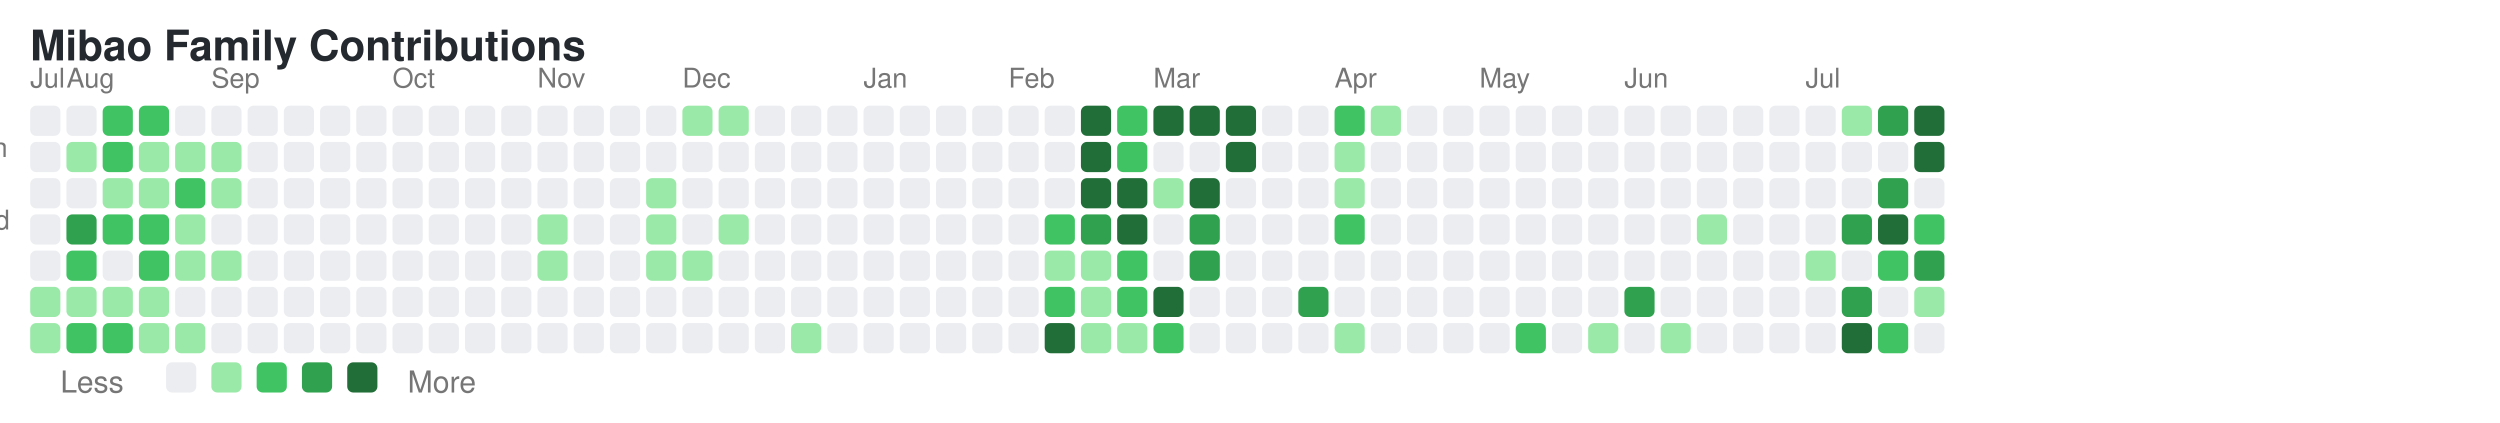
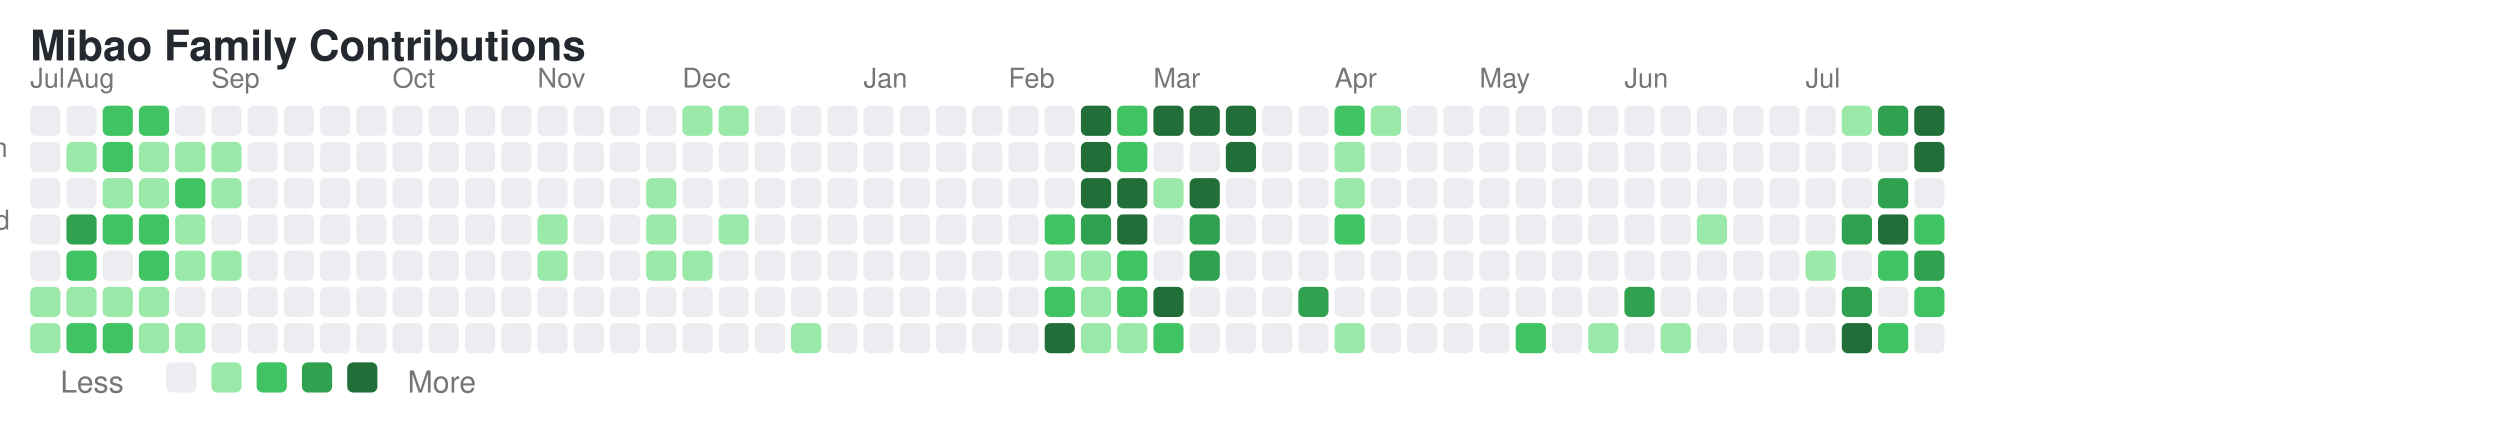
<svg xmlns="http://www.w3.org/2000/svg" width="828" height="140">
  <text x="10" y="20" font-family="-apple-system, BlinkMacSystemFont, Segoe UI, Helvetica, Arial, sans-serif" font-size="14" font-weight="600" fill="#24292f">Mibao Family Contributions</text>
  <g transform="translate(10, 35)">
    <text x="0" y="-6" font-family="-apple-system, BlinkMacSystemFont, Segoe UI, Helvetica, Arial, sans-serif" font-size="9" fill="#767676">Jul</text>
    <text x="12" y="-6" font-family="-apple-system, BlinkMacSystemFont, Segoe UI, Helvetica, Arial, sans-serif" font-size="9" fill="#767676">Aug</text>
    <text x="60" y="-6" font-family="-apple-system, BlinkMacSystemFont, Segoe UI, Helvetica, Arial, sans-serif" font-size="9" fill="#767676">Sep</text>
    <text x="120" y="-6" font-family="-apple-system, BlinkMacSystemFont, Segoe UI, Helvetica, Arial, sans-serif" font-size="9" fill="#767676">Oct</text>
    <text x="168" y="-6" font-family="-apple-system, BlinkMacSystemFont, Segoe UI, Helvetica, Arial, sans-serif" font-size="9" fill="#767676">Nov</text>
    <text x="216" y="-6" font-family="-apple-system, BlinkMacSystemFont, Segoe UI, Helvetica, Arial, sans-serif" font-size="9" fill="#767676">Dec</text>
    <text x="276" y="-6" font-family="-apple-system, BlinkMacSystemFont, Segoe UI, Helvetica, Arial, sans-serif" font-size="9" fill="#767676">Jan</text>
    <text x="324" y="-6" font-family="-apple-system, BlinkMacSystemFont, Segoe UI, Helvetica, Arial, sans-serif" font-size="9" fill="#767676">Feb</text>
    <text x="372" y="-6" font-family="-apple-system, BlinkMacSystemFont, Segoe UI, Helvetica, Arial, sans-serif" font-size="9" fill="#767676">Mar</text>
    <text x="432" y="-6" font-family="-apple-system, BlinkMacSystemFont, Segoe UI, Helvetica, Arial, sans-serif" font-size="9" fill="#767676">Apr</text>
    <text x="480" y="-6" font-family="-apple-system, BlinkMacSystemFont, Segoe UI, Helvetica, Arial, sans-serif" font-size="9" fill="#767676">May</text>
    <text x="528" y="-6" font-family="-apple-system, BlinkMacSystemFont, Segoe UI, Helvetica, Arial, sans-serif" font-size="9" fill="#767676">Jun</text>
    <text x="588" y="-6" font-family="-apple-system, BlinkMacSystemFont, Segoe UI, Helvetica, Arial, sans-serif" font-size="9" fill="#767676">Jul</text>
    <text x="-25" y="17.0" font-family="-apple-system, BlinkMacSystemFont, Segoe UI, Helvetica, Arial, sans-serif" font-size="9" fill="#767676">Mon</text>
    <text x="-25" y="41.0" font-family="-apple-system, BlinkMacSystemFont, Segoe UI, Helvetica, Arial, sans-serif" font-size="9" fill="#767676">Wed</text>
    <text x="-25" y="65.0" font-family="-apple-system, BlinkMacSystemFont, Segoe UI, Helvetica, Arial, sans-serif" font-size="9" fill="#767676">Fri</text>
    <rect x="0" y="0" width="10" height="10" fill="#ebedf0" rx="2" />
    <rect x="0" y="12" width="10" height="10" fill="#ebedf0" rx="2" />
    <rect x="0" y="24" width="10" height="10" fill="#ebedf0" rx="2" />
    <rect x="0" y="36" width="10" height="10" fill="#ebedf0" rx="2" />
    <rect x="0" y="48" width="10" height="10" fill="#ebedf0" rx="2" />
    <rect x="0" y="60" width="10" height="10" fill="#9be9a8" rx="2" />
    <rect x="0" y="72" width="10" height="10" fill="#9be9a8" rx="2" />
    <rect x="12" y="0" width="10" height="10" fill="#ebedf0" rx="2" />
    <rect x="12" y="12" width="10" height="10" fill="#9be9a8" rx="2" />
    <rect x="12" y="24" width="10" height="10" fill="#ebedf0" rx="2" />
    <rect x="12" y="36" width="10" height="10" fill="#30a14e" rx="2" />
    <rect x="12" y="48" width="10" height="10" fill="#40c463" rx="2" />
    <rect x="12" y="60" width="10" height="10" fill="#9be9a8" rx="2" />
    <rect x="12" y="72" width="10" height="10" fill="#40c463" rx="2" />
    <rect x="24" y="0" width="10" height="10" fill="#40c463" rx="2" />
    <rect x="24" y="12" width="10" height="10" fill="#40c463" rx="2" />
    <rect x="24" y="24" width="10" height="10" fill="#9be9a8" rx="2" />
    <rect x="24" y="36" width="10" height="10" fill="#40c463" rx="2" />
    <rect x="24" y="48" width="10" height="10" fill="#ebedf0" rx="2" />
    <rect x="24" y="60" width="10" height="10" fill="#9be9a8" rx="2" />
    <rect x="24" y="72" width="10" height="10" fill="#40c463" rx="2" />
    <rect x="36" y="0" width="10" height="10" fill="#40c463" rx="2" />
    <rect x="36" y="12" width="10" height="10" fill="#9be9a8" rx="2" />
    <rect x="36" y="24" width="10" height="10" fill="#9be9a8" rx="2" />
    <rect x="36" y="36" width="10" height="10" fill="#40c463" rx="2" />
    <rect x="36" y="48" width="10" height="10" fill="#40c463" rx="2" />
    <rect x="36" y="60" width="10" height="10" fill="#9be9a8" rx="2" />
    <rect x="36" y="72" width="10" height="10" fill="#9be9a8" rx="2" />
    <rect x="48" y="0" width="10" height="10" fill="#ebedf0" rx="2" />
    <rect x="48" y="12" width="10" height="10" fill="#9be9a8" rx="2" />
    <rect x="48" y="24" width="10" height="10" fill="#40c463" rx="2" />
    <rect x="48" y="36" width="10" height="10" fill="#9be9a8" rx="2" />
    <rect x="48" y="48" width="10" height="10" fill="#9be9a8" rx="2" />
    <rect x="48" y="60" width="10" height="10" fill="#ebedf0" rx="2" />
    <rect x="48" y="72" width="10" height="10" fill="#9be9a8" rx="2" />
    <rect x="60" y="0" width="10" height="10" fill="#ebedf0" rx="2" />
    <rect x="60" y="12" width="10" height="10" fill="#9be9a8" rx="2" />
    <rect x="60" y="24" width="10" height="10" fill="#9be9a8" rx="2" />
    <rect x="60" y="36" width="10" height="10" fill="#ebedf0" rx="2" />
    <rect x="60" y="48" width="10" height="10" fill="#9be9a8" rx="2" />
    <rect x="60" y="60" width="10" height="10" fill="#ebedf0" rx="2" />
    <rect x="60" y="72" width="10" height="10" fill="#ebedf0" rx="2" />
    <rect x="72" y="0" width="10" height="10" fill="#ebedf0" rx="2" />
    <rect x="72" y="12" width="10" height="10" fill="#ebedf0" rx="2" />
    <rect x="72" y="24" width="10" height="10" fill="#ebedf0" rx="2" />
    <rect x="72" y="36" width="10" height="10" fill="#ebedf0" rx="2" />
    <rect x="72" y="48" width="10" height="10" fill="#ebedf0" rx="2" />
    <rect x="72" y="60" width="10" height="10" fill="#ebedf0" rx="2" />
    <rect x="72" y="72" width="10" height="10" fill="#ebedf0" rx="2" />
    <rect x="84" y="0" width="10" height="10" fill="#ebedf0" rx="2" />
    <rect x="84" y="12" width="10" height="10" fill="#ebedf0" rx="2" />
    <rect x="84" y="24" width="10" height="10" fill="#ebedf0" rx="2" />
    <rect x="84" y="36" width="10" height="10" fill="#ebedf0" rx="2" />
    <rect x="84" y="48" width="10" height="10" fill="#ebedf0" rx="2" />
    <rect x="84" y="60" width="10" height="10" fill="#ebedf0" rx="2" />
    <rect x="84" y="72" width="10" height="10" fill="#ebedf0" rx="2" />
    <rect x="96" y="0" width="10" height="10" fill="#ebedf0" rx="2" />
    <rect x="96" y="12" width="10" height="10" fill="#ebedf0" rx="2" />
    <rect x="96" y="24" width="10" height="10" fill="#ebedf0" rx="2" />
    <rect x="96" y="36" width="10" height="10" fill="#ebedf0" rx="2" />
    <rect x="96" y="48" width="10" height="10" fill="#ebedf0" rx="2" />
    <rect x="96" y="60" width="10" height="10" fill="#ebedf0" rx="2" />
    <rect x="96" y="72" width="10" height="10" fill="#ebedf0" rx="2" />
    <rect x="108" y="0" width="10" height="10" fill="#ebedf0" rx="2" />
    <rect x="108" y="12" width="10" height="10" fill="#ebedf0" rx="2" />
    <rect x="108" y="24" width="10" height="10" fill="#ebedf0" rx="2" />
    <rect x="108" y="36" width="10" height="10" fill="#ebedf0" rx="2" />
    <rect x="108" y="48" width="10" height="10" fill="#ebedf0" rx="2" />
    <rect x="108" y="60" width="10" height="10" fill="#ebedf0" rx="2" />
    <rect x="108" y="72" width="10" height="10" fill="#ebedf0" rx="2" />
    <rect x="120" y="0" width="10" height="10" fill="#ebedf0" rx="2" />
    <rect x="120" y="12" width="10" height="10" fill="#ebedf0" rx="2" />
    <rect x="120" y="24" width="10" height="10" fill="#ebedf0" rx="2" />
    <rect x="120" y="36" width="10" height="10" fill="#ebedf0" rx="2" />
    <rect x="120" y="48" width="10" height="10" fill="#ebedf0" rx="2" />
    <rect x="120" y="60" width="10" height="10" fill="#ebedf0" rx="2" />
    <rect x="120" y="72" width="10" height="10" fill="#ebedf0" rx="2" />
    <rect x="132" y="0" width="10" height="10" fill="#ebedf0" rx="2" />
    <rect x="132" y="12" width="10" height="10" fill="#ebedf0" rx="2" />
    <rect x="132" y="24" width="10" height="10" fill="#ebedf0" rx="2" />
    <rect x="132" y="36" width="10" height="10" fill="#ebedf0" rx="2" />
    <rect x="132" y="48" width="10" height="10" fill="#ebedf0" rx="2" />
    <rect x="132" y="60" width="10" height="10" fill="#ebedf0" rx="2" />
    <rect x="132" y="72" width="10" height="10" fill="#ebedf0" rx="2" />
    <rect x="144" y="0" width="10" height="10" fill="#ebedf0" rx="2" />
    <rect x="144" y="12" width="10" height="10" fill="#ebedf0" rx="2" />
    <rect x="144" y="24" width="10" height="10" fill="#ebedf0" rx="2" />
    <rect x="144" y="36" width="10" height="10" fill="#ebedf0" rx="2" />
    <rect x="144" y="48" width="10" height="10" fill="#ebedf0" rx="2" />
    <rect x="144" y="60" width="10" height="10" fill="#ebedf0" rx="2" />
    <rect x="144" y="72" width="10" height="10" fill="#ebedf0" rx="2" />
    <rect x="156" y="0" width="10" height="10" fill="#ebedf0" rx="2" />
    <rect x="156" y="12" width="10" height="10" fill="#ebedf0" rx="2" />
    <rect x="156" y="24" width="10" height="10" fill="#ebedf0" rx="2" />
    <rect x="156" y="36" width="10" height="10" fill="#ebedf0" rx="2" />
    <rect x="156" y="48" width="10" height="10" fill="#ebedf0" rx="2" />
    <rect x="156" y="60" width="10" height="10" fill="#ebedf0" rx="2" />
    <rect x="156" y="72" width="10" height="10" fill="#ebedf0" rx="2" />
    <rect x="168" y="0" width="10" height="10" fill="#ebedf0" rx="2" />
    <rect x="168" y="12" width="10" height="10" fill="#ebedf0" rx="2" />
    <rect x="168" y="24" width="10" height="10" fill="#ebedf0" rx="2" />
    <rect x="168" y="36" width="10" height="10" fill="#9be9a8" rx="2" />
    <rect x="168" y="48" width="10" height="10" fill="#9be9a8" rx="2" />
    <rect x="168" y="60" width="10" height="10" fill="#ebedf0" rx="2" />
    <rect x="168" y="72" width="10" height="10" fill="#ebedf0" rx="2" />
    <rect x="180" y="0" width="10" height="10" fill="#ebedf0" rx="2" />
    <rect x="180" y="12" width="10" height="10" fill="#ebedf0" rx="2" />
    <rect x="180" y="24" width="10" height="10" fill="#ebedf0" rx="2" />
    <rect x="180" y="36" width="10" height="10" fill="#ebedf0" rx="2" />
    <rect x="180" y="48" width="10" height="10" fill="#ebedf0" rx="2" />
    <rect x="180" y="60" width="10" height="10" fill="#ebedf0" rx="2" />
    <rect x="180" y="72" width="10" height="10" fill="#ebedf0" rx="2" />
    <rect x="192" y="0" width="10" height="10" fill="#ebedf0" rx="2" />
    <rect x="192" y="12" width="10" height="10" fill="#ebedf0" rx="2" />
    <rect x="192" y="24" width="10" height="10" fill="#ebedf0" rx="2" />
    <rect x="192" y="36" width="10" height="10" fill="#ebedf0" rx="2" />
    <rect x="192" y="48" width="10" height="10" fill="#ebedf0" rx="2" />
    <rect x="192" y="60" width="10" height="10" fill="#ebedf0" rx="2" />
    <rect x="192" y="72" width="10" height="10" fill="#ebedf0" rx="2" />
    <rect x="204" y="0" width="10" height="10" fill="#ebedf0" rx="2" />
    <rect x="204" y="12" width="10" height="10" fill="#ebedf0" rx="2" />
    <rect x="204" y="24" width="10" height="10" fill="#9be9a8" rx="2" />
    <rect x="204" y="36" width="10" height="10" fill="#9be9a8" rx="2" />
    <rect x="204" y="48" width="10" height="10" fill="#9be9a8" rx="2" />
    <rect x="204" y="60" width="10" height="10" fill="#ebedf0" rx="2" />
    <rect x="204" y="72" width="10" height="10" fill="#ebedf0" rx="2" />
    <rect x="216" y="0" width="10" height="10" fill="#9be9a8" rx="2" />
    <rect x="216" y="12" width="10" height="10" fill="#ebedf0" rx="2" />
    <rect x="216" y="24" width="10" height="10" fill="#ebedf0" rx="2" />
    <rect x="216" y="36" width="10" height="10" fill="#ebedf0" rx="2" />
    <rect x="216" y="48" width="10" height="10" fill="#9be9a8" rx="2" />
    <rect x="216" y="60" width="10" height="10" fill="#ebedf0" rx="2" />
    <rect x="216" y="72" width="10" height="10" fill="#ebedf0" rx="2" />
    <rect x="228" y="0" width="10" height="10" fill="#9be9a8" rx="2" />
    <rect x="228" y="12" width="10" height="10" fill="#ebedf0" rx="2" />
    <rect x="228" y="24" width="10" height="10" fill="#ebedf0" rx="2" />
    <rect x="228" y="36" width="10" height="10" fill="#9be9a8" rx="2" />
    <rect x="228" y="48" width="10" height="10" fill="#ebedf0" rx="2" />
    <rect x="228" y="60" width="10" height="10" fill="#ebedf0" rx="2" />
    <rect x="228" y="72" width="10" height="10" fill="#ebedf0" rx="2" />
    <rect x="240" y="0" width="10" height="10" fill="#ebedf0" rx="2" />
    <rect x="240" y="12" width="10" height="10" fill="#ebedf0" rx="2" />
    <rect x="240" y="24" width="10" height="10" fill="#ebedf0" rx="2" />
    <rect x="240" y="36" width="10" height="10" fill="#ebedf0" rx="2" />
    <rect x="240" y="48" width="10" height="10" fill="#ebedf0" rx="2" />
    <rect x="240" y="60" width="10" height="10" fill="#ebedf0" rx="2" />
    <rect x="240" y="72" width="10" height="10" fill="#ebedf0" rx="2" />
    <rect x="252" y="0" width="10" height="10" fill="#ebedf0" rx="2" />
    <rect x="252" y="12" width="10" height="10" fill="#ebedf0" rx="2" />
    <rect x="252" y="24" width="10" height="10" fill="#ebedf0" rx="2" />
    <rect x="252" y="36" width="10" height="10" fill="#ebedf0" rx="2" />
    <rect x="252" y="48" width="10" height="10" fill="#ebedf0" rx="2" />
    <rect x="252" y="60" width="10" height="10" fill="#ebedf0" rx="2" />
    <rect x="252" y="72" width="10" height="10" fill="#9be9a8" rx="2" />
    <rect x="264" y="0" width="10" height="10" fill="#ebedf0" rx="2" />
    <rect x="264" y="12" width="10" height="10" fill="#ebedf0" rx="2" />
    <rect x="264" y="24" width="10" height="10" fill="#ebedf0" rx="2" />
    <rect x="264" y="36" width="10" height="10" fill="#ebedf0" rx="2" />
    <rect x="264" y="48" width="10" height="10" fill="#ebedf0" rx="2" />
    <rect x="264" y="60" width="10" height="10" fill="#ebedf0" rx="2" />
    <rect x="264" y="72" width="10" height="10" fill="#ebedf0" rx="2" />
    <rect x="276" y="0" width="10" height="10" fill="#ebedf0" rx="2" />
    <rect x="276" y="12" width="10" height="10" fill="#ebedf0" rx="2" />
    <rect x="276" y="24" width="10" height="10" fill="#ebedf0" rx="2" />
    <rect x="276" y="36" width="10" height="10" fill="#ebedf0" rx="2" />
    <rect x="276" y="48" width="10" height="10" fill="#ebedf0" rx="2" />
    <rect x="276" y="60" width="10" height="10" fill="#ebedf0" rx="2" />
    <rect x="276" y="72" width="10" height="10" fill="#ebedf0" rx="2" />
    <rect x="288" y="0" width="10" height="10" fill="#ebedf0" rx="2" />
    <rect x="288" y="12" width="10" height="10" fill="#ebedf0" rx="2" />
    <rect x="288" y="24" width="10" height="10" fill="#ebedf0" rx="2" />
    <rect x="288" y="36" width="10" height="10" fill="#ebedf0" rx="2" />
    <rect x="288" y="48" width="10" height="10" fill="#ebedf0" rx="2" />
    <rect x="288" y="60" width="10" height="10" fill="#ebedf0" rx="2" />
    <rect x="288" y="72" width="10" height="10" fill="#ebedf0" rx="2" />
    <rect x="300" y="0" width="10" height="10" fill="#ebedf0" rx="2" />
    <rect x="300" y="12" width="10" height="10" fill="#ebedf0" rx="2" />
    <rect x="300" y="24" width="10" height="10" fill="#ebedf0" rx="2" />
    <rect x="300" y="36" width="10" height="10" fill="#ebedf0" rx="2" />
    <rect x="300" y="48" width="10" height="10" fill="#ebedf0" rx="2" />
    <rect x="300" y="60" width="10" height="10" fill="#ebedf0" rx="2" />
    <rect x="300" y="72" width="10" height="10" fill="#ebedf0" rx="2" />
    <rect x="312" y="0" width="10" height="10" fill="#ebedf0" rx="2" />
    <rect x="312" y="12" width="10" height="10" fill="#ebedf0" rx="2" />
    <rect x="312" y="24" width="10" height="10" fill="#ebedf0" rx="2" />
    <rect x="312" y="36" width="10" height="10" fill="#ebedf0" rx="2" />
    <rect x="312" y="48" width="10" height="10" fill="#ebedf0" rx="2" />
    <rect x="312" y="60" width="10" height="10" fill="#ebedf0" rx="2" />
    <rect x="312" y="72" width="10" height="10" fill="#ebedf0" rx="2" />
    <rect x="324" y="0" width="10" height="10" fill="#ebedf0" rx="2" />
    <rect x="324" y="12" width="10" height="10" fill="#ebedf0" rx="2" />
    <rect x="324" y="24" width="10" height="10" fill="#ebedf0" rx="2" />
    <rect x="324" y="36" width="10" height="10" fill="#ebedf0" rx="2" />
    <rect x="324" y="48" width="10" height="10" fill="#ebedf0" rx="2" />
    <rect x="324" y="60" width="10" height="10" fill="#ebedf0" rx="2" />
    <rect x="324" y="72" width="10" height="10" fill="#ebedf0" rx="2" />
    <rect x="336" y="0" width="10" height="10" fill="#ebedf0" rx="2" />
    <rect x="336" y="12" width="10" height="10" fill="#ebedf0" rx="2" />
    <rect x="336" y="24" width="10" height="10" fill="#ebedf0" rx="2" />
    <rect x="336" y="36" width="10" height="10" fill="#40c463" rx="2" />
    <rect x="336" y="48" width="10" height="10" fill="#9be9a8" rx="2" />
    <rect x="336" y="60" width="10" height="10" fill="#40c463" rx="2" />
    <rect x="336" y="72" width="10" height="10" fill="#216e39" rx="2" />
    <rect x="348" y="0" width="10" height="10" fill="#216e39" rx="2" />
    <rect x="348" y="12" width="10" height="10" fill="#216e39" rx="2" />
    <rect x="348" y="24" width="10" height="10" fill="#216e39" rx="2" />
    <rect x="348" y="36" width="10" height="10" fill="#30a14e" rx="2" />
    <rect x="348" y="48" width="10" height="10" fill="#9be9a8" rx="2" />
    <rect x="348" y="60" width="10" height="10" fill="#9be9a8" rx="2" />
    <rect x="348" y="72" width="10" height="10" fill="#9be9a8" rx="2" />
    <rect x="360" y="0" width="10" height="10" fill="#40c463" rx="2" />
    <rect x="360" y="12" width="10" height="10" fill="#40c463" rx="2" />
    <rect x="360" y="24" width="10" height="10" fill="#216e39" rx="2" />
    <rect x="360" y="36" width="10" height="10" fill="#216e39" rx="2" />
    <rect x="360" y="48" width="10" height="10" fill="#40c463" rx="2" />
    <rect x="360" y="60" width="10" height="10" fill="#40c463" rx="2" />
    <rect x="360" y="72" width="10" height="10" fill="#9be9a8" rx="2" />
    <rect x="372" y="0" width="10" height="10" fill="#216e39" rx="2" />
    <rect x="372" y="12" width="10" height="10" fill="#ebedf0" rx="2" />
    <rect x="372" y="24" width="10" height="10" fill="#9be9a8" rx="2" />
    <rect x="372" y="36" width="10" height="10" fill="#ebedf0" rx="2" />
    <rect x="372" y="48" width="10" height="10" fill="#ebedf0" rx="2" />
    <rect x="372" y="60" width="10" height="10" fill="#216e39" rx="2" />
    <rect x="372" y="72" width="10" height="10" fill="#40c463" rx="2" />
    <rect x="384" y="0" width="10" height="10" fill="#216e39" rx="2" />
    <rect x="384" y="12" width="10" height="10" fill="#ebedf0" rx="2" />
    <rect x="384" y="24" width="10" height="10" fill="#216e39" rx="2" />
    <rect x="384" y="36" width="10" height="10" fill="#30a14e" rx="2" />
    <rect x="384" y="48" width="10" height="10" fill="#30a14e" rx="2" />
    <rect x="384" y="60" width="10" height="10" fill="#ebedf0" rx="2" />
    <rect x="384" y="72" width="10" height="10" fill="#ebedf0" rx="2" />
    <rect x="396" y="0" width="10" height="10" fill="#216e39" rx="2" />
    <rect x="396" y="12" width="10" height="10" fill="#216e39" rx="2" />
    <rect x="396" y="24" width="10" height="10" fill="#ebedf0" rx="2" />
    <rect x="396" y="36" width="10" height="10" fill="#ebedf0" rx="2" />
    <rect x="396" y="48" width="10" height="10" fill="#ebedf0" rx="2" />
    <rect x="396" y="60" width="10" height="10" fill="#ebedf0" rx="2" />
    <rect x="396" y="72" width="10" height="10" fill="#ebedf0" rx="2" />
    <rect x="408" y="0" width="10" height="10" fill="#ebedf0" rx="2" />
    <rect x="408" y="12" width="10" height="10" fill="#ebedf0" rx="2" />
    <rect x="408" y="24" width="10" height="10" fill="#ebedf0" rx="2" />
    <rect x="408" y="36" width="10" height="10" fill="#ebedf0" rx="2" />
    <rect x="408" y="48" width="10" height="10" fill="#ebedf0" rx="2" />
    <rect x="408" y="60" width="10" height="10" fill="#ebedf0" rx="2" />
    <rect x="408" y="72" width="10" height="10" fill="#ebedf0" rx="2" />
    <rect x="420" y="0" width="10" height="10" fill="#ebedf0" rx="2" />
    <rect x="420" y="12" width="10" height="10" fill="#ebedf0" rx="2" />
    <rect x="420" y="24" width="10" height="10" fill="#ebedf0" rx="2" />
    <rect x="420" y="36" width="10" height="10" fill="#ebedf0" rx="2" />
    <rect x="420" y="48" width="10" height="10" fill="#ebedf0" rx="2" />
    <rect x="420" y="60" width="10" height="10" fill="#30a14e" rx="2" />
    <rect x="420" y="72" width="10" height="10" fill="#ebedf0" rx="2" />
    <rect x="432" y="0" width="10" height="10" fill="#40c463" rx="2" />
    <rect x="432" y="12" width="10" height="10" fill="#9be9a8" rx="2" />
    <rect x="432" y="24" width="10" height="10" fill="#9be9a8" rx="2" />
    <rect x="432" y="36" width="10" height="10" fill="#40c463" rx="2" />
    <rect x="432" y="48" width="10" height="10" fill="#ebedf0" rx="2" />
    <rect x="432" y="60" width="10" height="10" fill="#ebedf0" rx="2" />
    <rect x="432" y="72" width="10" height="10" fill="#9be9a8" rx="2" />
    <rect x="444" y="0" width="10" height="10" fill="#9be9a8" rx="2" />
    <rect x="444" y="12" width="10" height="10" fill="#ebedf0" rx="2" />
    <rect x="444" y="24" width="10" height="10" fill="#ebedf0" rx="2" />
    <rect x="444" y="36" width="10" height="10" fill="#ebedf0" rx="2" />
    <rect x="444" y="48" width="10" height="10" fill="#ebedf0" rx="2" />
    <rect x="444" y="60" width="10" height="10" fill="#ebedf0" rx="2" />
    <rect x="444" y="72" width="10" height="10" fill="#ebedf0" rx="2" />
    <rect x="456" y="0" width="10" height="10" fill="#ebedf0" rx="2" />
    <rect x="456" y="12" width="10" height="10" fill="#ebedf0" rx="2" />
    <rect x="456" y="24" width="10" height="10" fill="#ebedf0" rx="2" />
    <rect x="456" y="36" width="10" height="10" fill="#ebedf0" rx="2" />
    <rect x="456" y="48" width="10" height="10" fill="#ebedf0" rx="2" />
    <rect x="456" y="60" width="10" height="10" fill="#ebedf0" rx="2" />
    <rect x="456" y="72" width="10" height="10" fill="#ebedf0" rx="2" />
    <rect x="468" y="0" width="10" height="10" fill="#ebedf0" rx="2" />
    <rect x="468" y="12" width="10" height="10" fill="#ebedf0" rx="2" />
    <rect x="468" y="24" width="10" height="10" fill="#ebedf0" rx="2" />
    <rect x="468" y="36" width="10" height="10" fill="#ebedf0" rx="2" />
    <rect x="468" y="48" width="10" height="10" fill="#ebedf0" rx="2" />
    <rect x="468" y="60" width="10" height="10" fill="#ebedf0" rx="2" />
    <rect x="468" y="72" width="10" height="10" fill="#ebedf0" rx="2" />
    <rect x="480" y="0" width="10" height="10" fill="#ebedf0" rx="2" />
    <rect x="480" y="12" width="10" height="10" fill="#ebedf0" rx="2" />
    <rect x="480" y="24" width="10" height="10" fill="#ebedf0" rx="2" />
    <rect x="480" y="36" width="10" height="10" fill="#ebedf0" rx="2" />
    <rect x="480" y="48" width="10" height="10" fill="#ebedf0" rx="2" />
    <rect x="480" y="60" width="10" height="10" fill="#ebedf0" rx="2" />
    <rect x="480" y="72" width="10" height="10" fill="#ebedf0" rx="2" />
    <rect x="492" y="0" width="10" height="10" fill="#ebedf0" rx="2" />
    <rect x="492" y="12" width="10" height="10" fill="#ebedf0" rx="2" />
    <rect x="492" y="24" width="10" height="10" fill="#ebedf0" rx="2" />
    <rect x="492" y="36" width="10" height="10" fill="#ebedf0" rx="2" />
    <rect x="492" y="48" width="10" height="10" fill="#ebedf0" rx="2" />
    <rect x="492" y="60" width="10" height="10" fill="#ebedf0" rx="2" />
    <rect x="492" y="72" width="10" height="10" fill="#40c463" rx="2" />
    <rect x="504" y="0" width="10" height="10" fill="#ebedf0" rx="2" />
    <rect x="504" y="12" width="10" height="10" fill="#ebedf0" rx="2" />
    <rect x="504" y="24" width="10" height="10" fill="#ebedf0" rx="2" />
    <rect x="504" y="36" width="10" height="10" fill="#ebedf0" rx="2" />
    <rect x="504" y="48" width="10" height="10" fill="#ebedf0" rx="2" />
    <rect x="504" y="60" width="10" height="10" fill="#ebedf0" rx="2" />
    <rect x="504" y="72" width="10" height="10" fill="#ebedf0" rx="2" />
    <rect x="516" y="0" width="10" height="10" fill="#ebedf0" rx="2" />
    <rect x="516" y="12" width="10" height="10" fill="#ebedf0" rx="2" />
    <rect x="516" y="24" width="10" height="10" fill="#ebedf0" rx="2" />
    <rect x="516" y="36" width="10" height="10" fill="#ebedf0" rx="2" />
    <rect x="516" y="48" width="10" height="10" fill="#ebedf0" rx="2" />
    <rect x="516" y="60" width="10" height="10" fill="#ebedf0" rx="2" />
    <rect x="516" y="72" width="10" height="10" fill="#9be9a8" rx="2" />
    <rect x="528" y="0" width="10" height="10" fill="#ebedf0" rx="2" />
    <rect x="528" y="12" width="10" height="10" fill="#ebedf0" rx="2" />
    <rect x="528" y="24" width="10" height="10" fill="#ebedf0" rx="2" />
    <rect x="528" y="36" width="10" height="10" fill="#ebedf0" rx="2" />
    <rect x="528" y="48" width="10" height="10" fill="#ebedf0" rx="2" />
    <rect x="528" y="60" width="10" height="10" fill="#30a14e" rx="2" />
    <rect x="528" y="72" width="10" height="10" fill="#ebedf0" rx="2" />
    <rect x="540" y="0" width="10" height="10" fill="#ebedf0" rx="2" />
    <rect x="540" y="12" width="10" height="10" fill="#ebedf0" rx="2" />
    <rect x="540" y="24" width="10" height="10" fill="#ebedf0" rx="2" />
    <rect x="540" y="36" width="10" height="10" fill="#ebedf0" rx="2" />
    <rect x="540" y="48" width="10" height="10" fill="#ebedf0" rx="2" />
    <rect x="540" y="60" width="10" height="10" fill="#ebedf0" rx="2" />
    <rect x="540" y="72" width="10" height="10" fill="#9be9a8" rx="2" />
    <rect x="552" y="0" width="10" height="10" fill="#ebedf0" rx="2" />
    <rect x="552" y="12" width="10" height="10" fill="#ebedf0" rx="2" />
    <rect x="552" y="24" width="10" height="10" fill="#ebedf0" rx="2" />
    <rect x="552" y="36" width="10" height="10" fill="#9be9a8" rx="2" />
    <rect x="552" y="48" width="10" height="10" fill="#ebedf0" rx="2" />
    <rect x="552" y="60" width="10" height="10" fill="#ebedf0" rx="2" />
    <rect x="552" y="72" width="10" height="10" fill="#ebedf0" rx="2" />
    <rect x="564" y="0" width="10" height="10" fill="#ebedf0" rx="2" />
    <rect x="564" y="12" width="10" height="10" fill="#ebedf0" rx="2" />
    <rect x="564" y="24" width="10" height="10" fill="#ebedf0" rx="2" />
    <rect x="564" y="36" width="10" height="10" fill="#ebedf0" rx="2" />
    <rect x="564" y="48" width="10" height="10" fill="#ebedf0" rx="2" />
    <rect x="564" y="60" width="10" height="10" fill="#ebedf0" rx="2" />
    <rect x="564" y="72" width="10" height="10" fill="#ebedf0" rx="2" />
    <rect x="576" y="0" width="10" height="10" fill="#ebedf0" rx="2" />
    <rect x="576" y="12" width="10" height="10" fill="#ebedf0" rx="2" />
    <rect x="576" y="24" width="10" height="10" fill="#ebedf0" rx="2" />
    <rect x="576" y="36" width="10" height="10" fill="#ebedf0" rx="2" />
    <rect x="576" y="48" width="10" height="10" fill="#ebedf0" rx="2" />
    <rect x="576" y="60" width="10" height="10" fill="#ebedf0" rx="2" />
    <rect x="576" y="72" width="10" height="10" fill="#ebedf0" rx="2" />
    <rect x="588" y="0" width="10" height="10" fill="#ebedf0" rx="2" />
    <rect x="588" y="12" width="10" height="10" fill="#ebedf0" rx="2" />
    <rect x="588" y="24" width="10" height="10" fill="#ebedf0" rx="2" />
    <rect x="588" y="36" width="10" height="10" fill="#ebedf0" rx="2" />
    <rect x="588" y="48" width="10" height="10" fill="#9be9a8" rx="2" />
    <rect x="588" y="60" width="10" height="10" fill="#ebedf0" rx="2" />
    <rect x="588" y="72" width="10" height="10" fill="#ebedf0" rx="2" />
    <rect x="600" y="0" width="10" height="10" fill="#9be9a8" rx="2" />
    <rect x="600" y="12" width="10" height="10" fill="#ebedf0" rx="2" />
    <rect x="600" y="24" width="10" height="10" fill="#ebedf0" rx="2" />
    <rect x="600" y="36" width="10" height="10" fill="#30a14e" rx="2" />
    <rect x="600" y="48" width="10" height="10" fill="#ebedf0" rx="2" />
    <rect x="600" y="60" width="10" height="10" fill="#30a14e" rx="2" />
    <rect x="600" y="72" width="10" height="10" fill="#216e39" rx="2" />
    <rect x="612" y="0" width="10" height="10" fill="#30a14e" rx="2" />
    <rect x="612" y="12" width="10" height="10" fill="#ebedf0" rx="2" />
    <rect x="612" y="24" width="10" height="10" fill="#30a14e" rx="2" />
    <rect x="612" y="36" width="10" height="10" fill="#216e39" rx="2" />
    <rect x="612" y="48" width="10" height="10" fill="#40c463" rx="2" />
    <rect x="612" y="60" width="10" height="10" fill="#ebedf0" rx="2" />
    <rect x="612" y="72" width="10" height="10" fill="#40c463" rx="2" />
    <rect x="624" y="0" width="10" height="10" fill="#216e39" rx="2" />
    <rect x="624" y="12" width="10" height="10" fill="#216e39" rx="2" />
    <rect x="624" y="24" width="10" height="10" fill="#ebedf0" rx="2" />
    <rect x="624" y="36" width="10" height="10" fill="#40c463" rx="2" />
    <rect x="624" y="48" width="10" height="10" fill="#30a14e" rx="2" />
-     <rect x="624" y="60" width="10" height="10" fill="#9be9a8" rx="2" />
+     <rect x="624" y="60" width="10" height="10" fill="#40c463" rx="2" />
    <rect x="624" y="72" width="10" height="10" fill="#ebedf0" rx="2" />
    <text x="10" y="95" font-family="-apple-system, BlinkMacSystemFont, Segoe UI, Helvetica, Arial, sans-serif" font-size="10" fill="#767676">Less</text>
    <rect x="45" y="85" width="10" height="10" fill="#ebedf0" rx="2" />
    <rect x="60" y="85" width="10" height="10" fill="#9be9a8" rx="2" />
    <rect x="75" y="85" width="10" height="10" fill="#40c463" rx="2" />
    <rect x="90" y="85" width="10" height="10" fill="#30a14e" rx="2" />
    <rect x="105" y="85" width="10" height="10" fill="#216e39" rx="2" />
    <text x="125" y="95" font-family="-apple-system, BlinkMacSystemFont, Segoe UI, Helvetica, Arial, sans-serif" font-size="10" fill="#767676">More</text>
  </g>
</svg>
